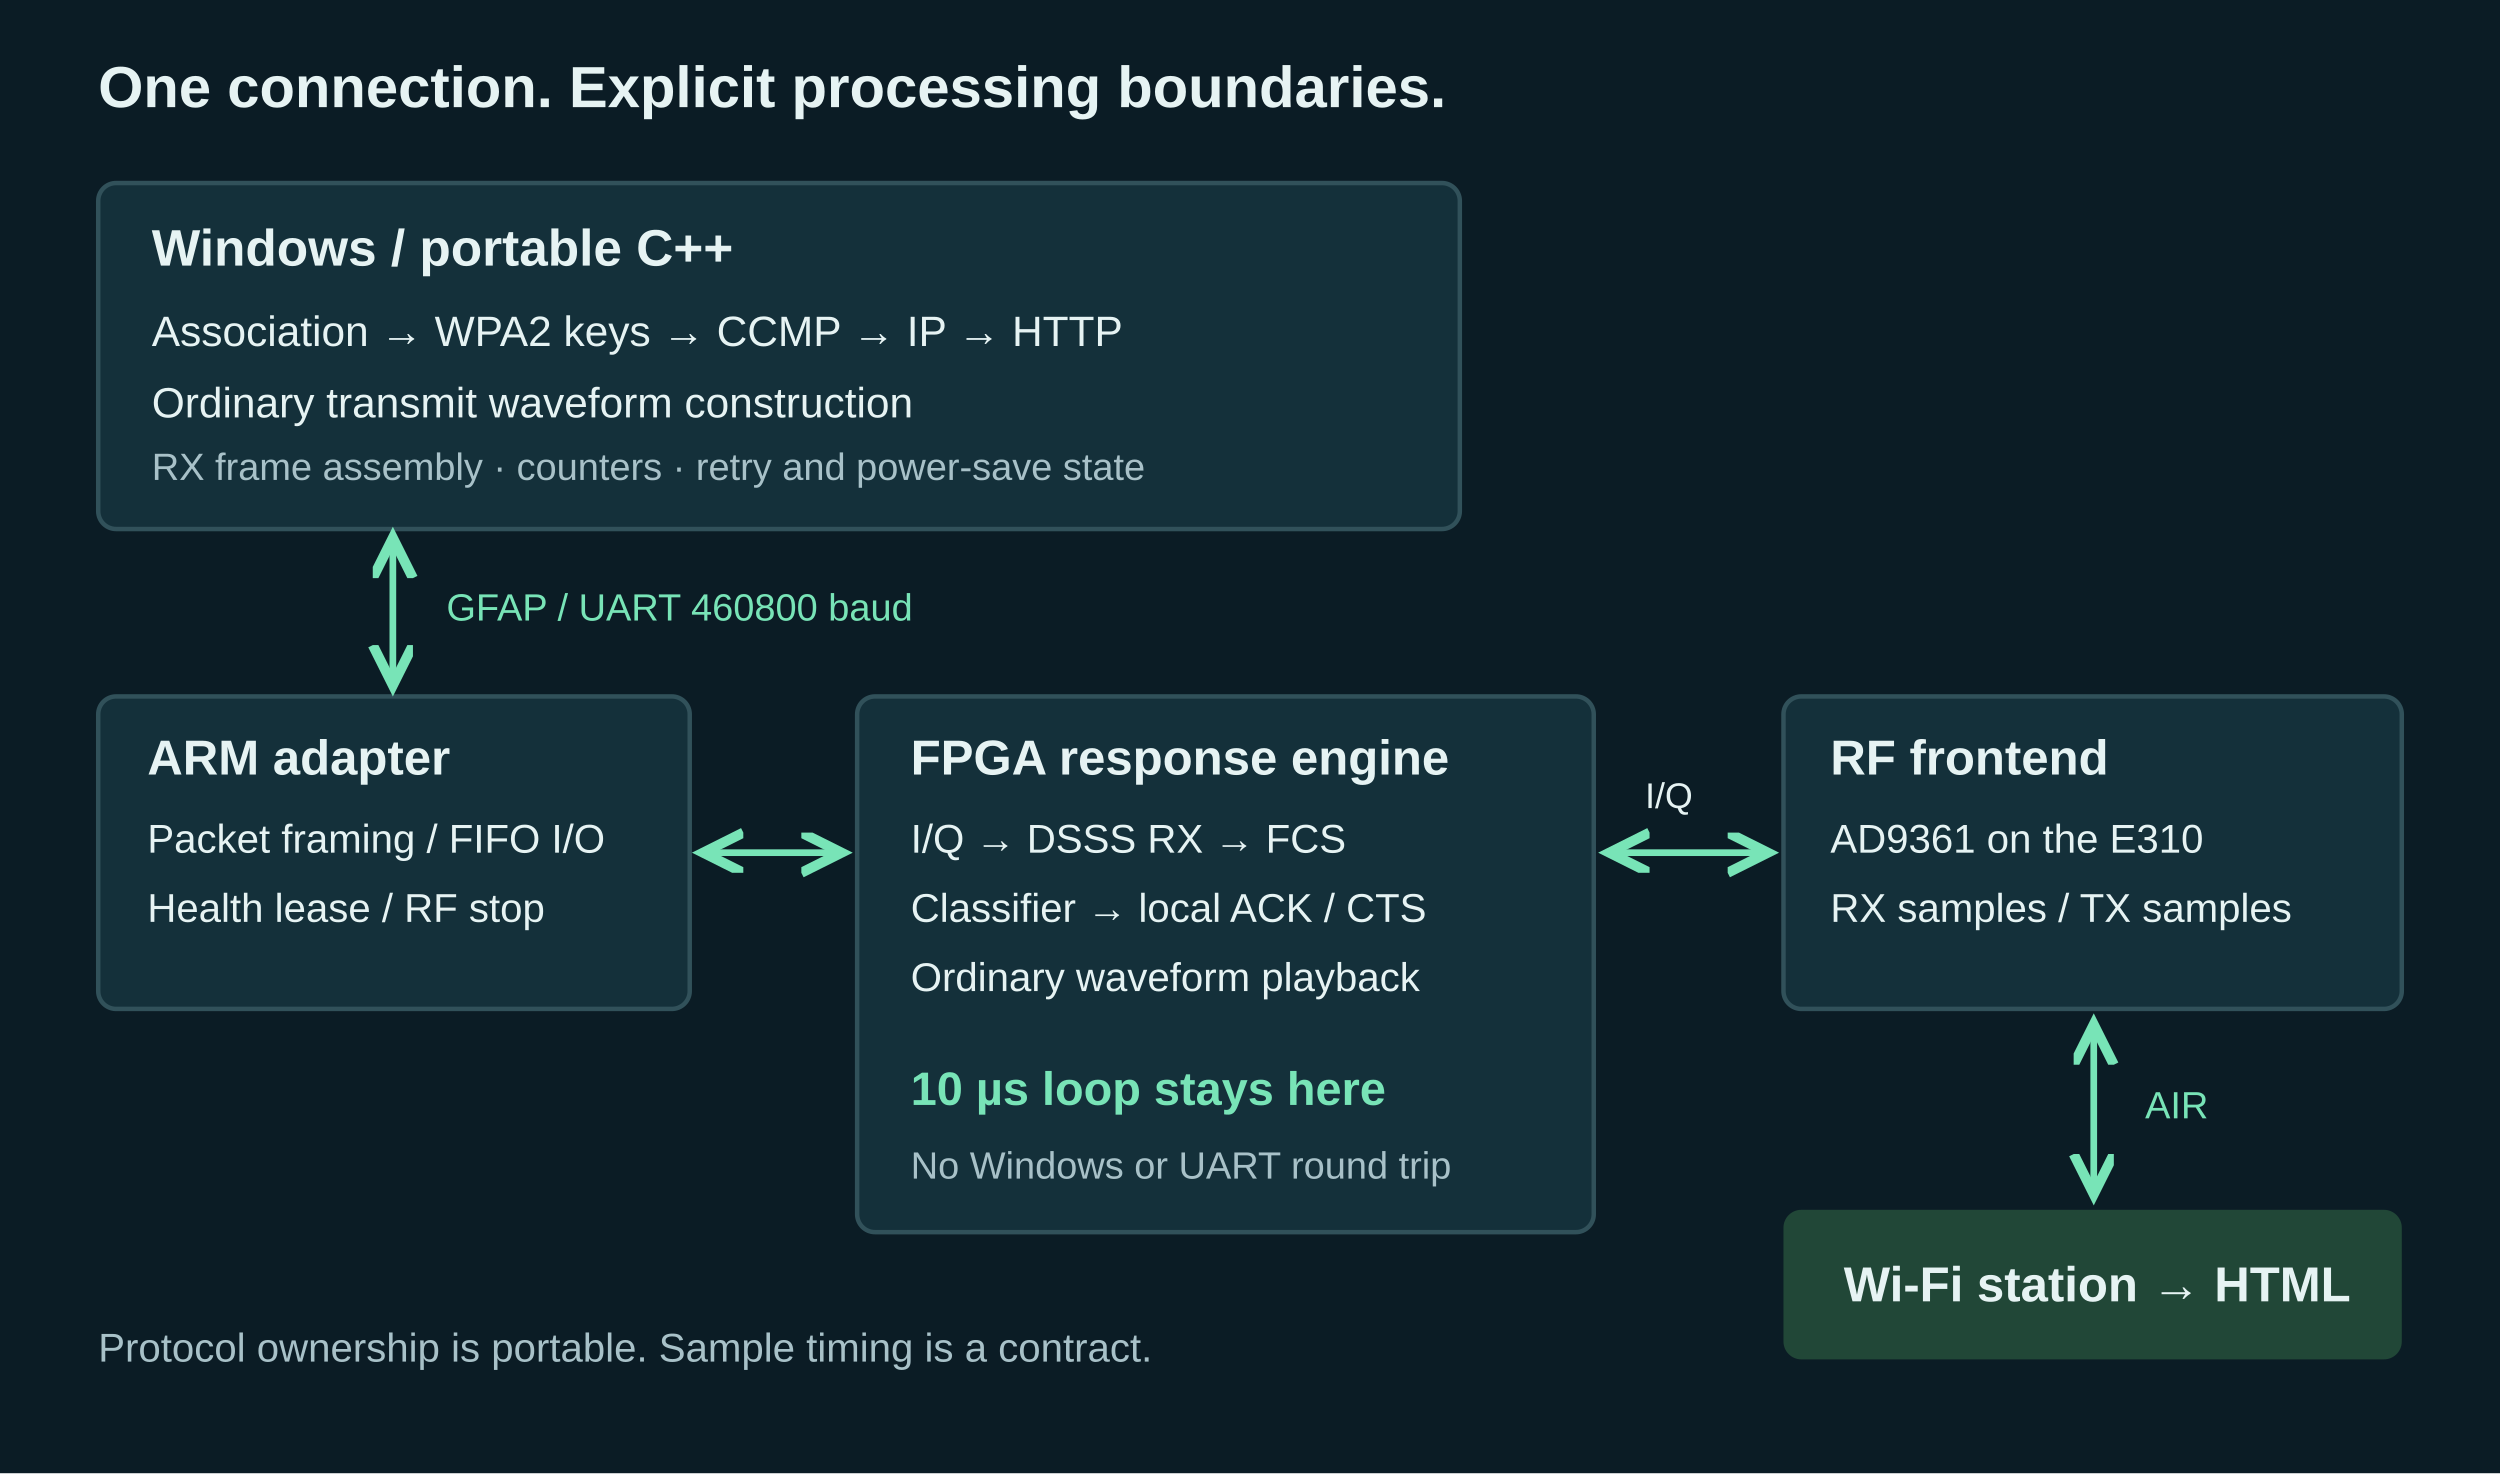
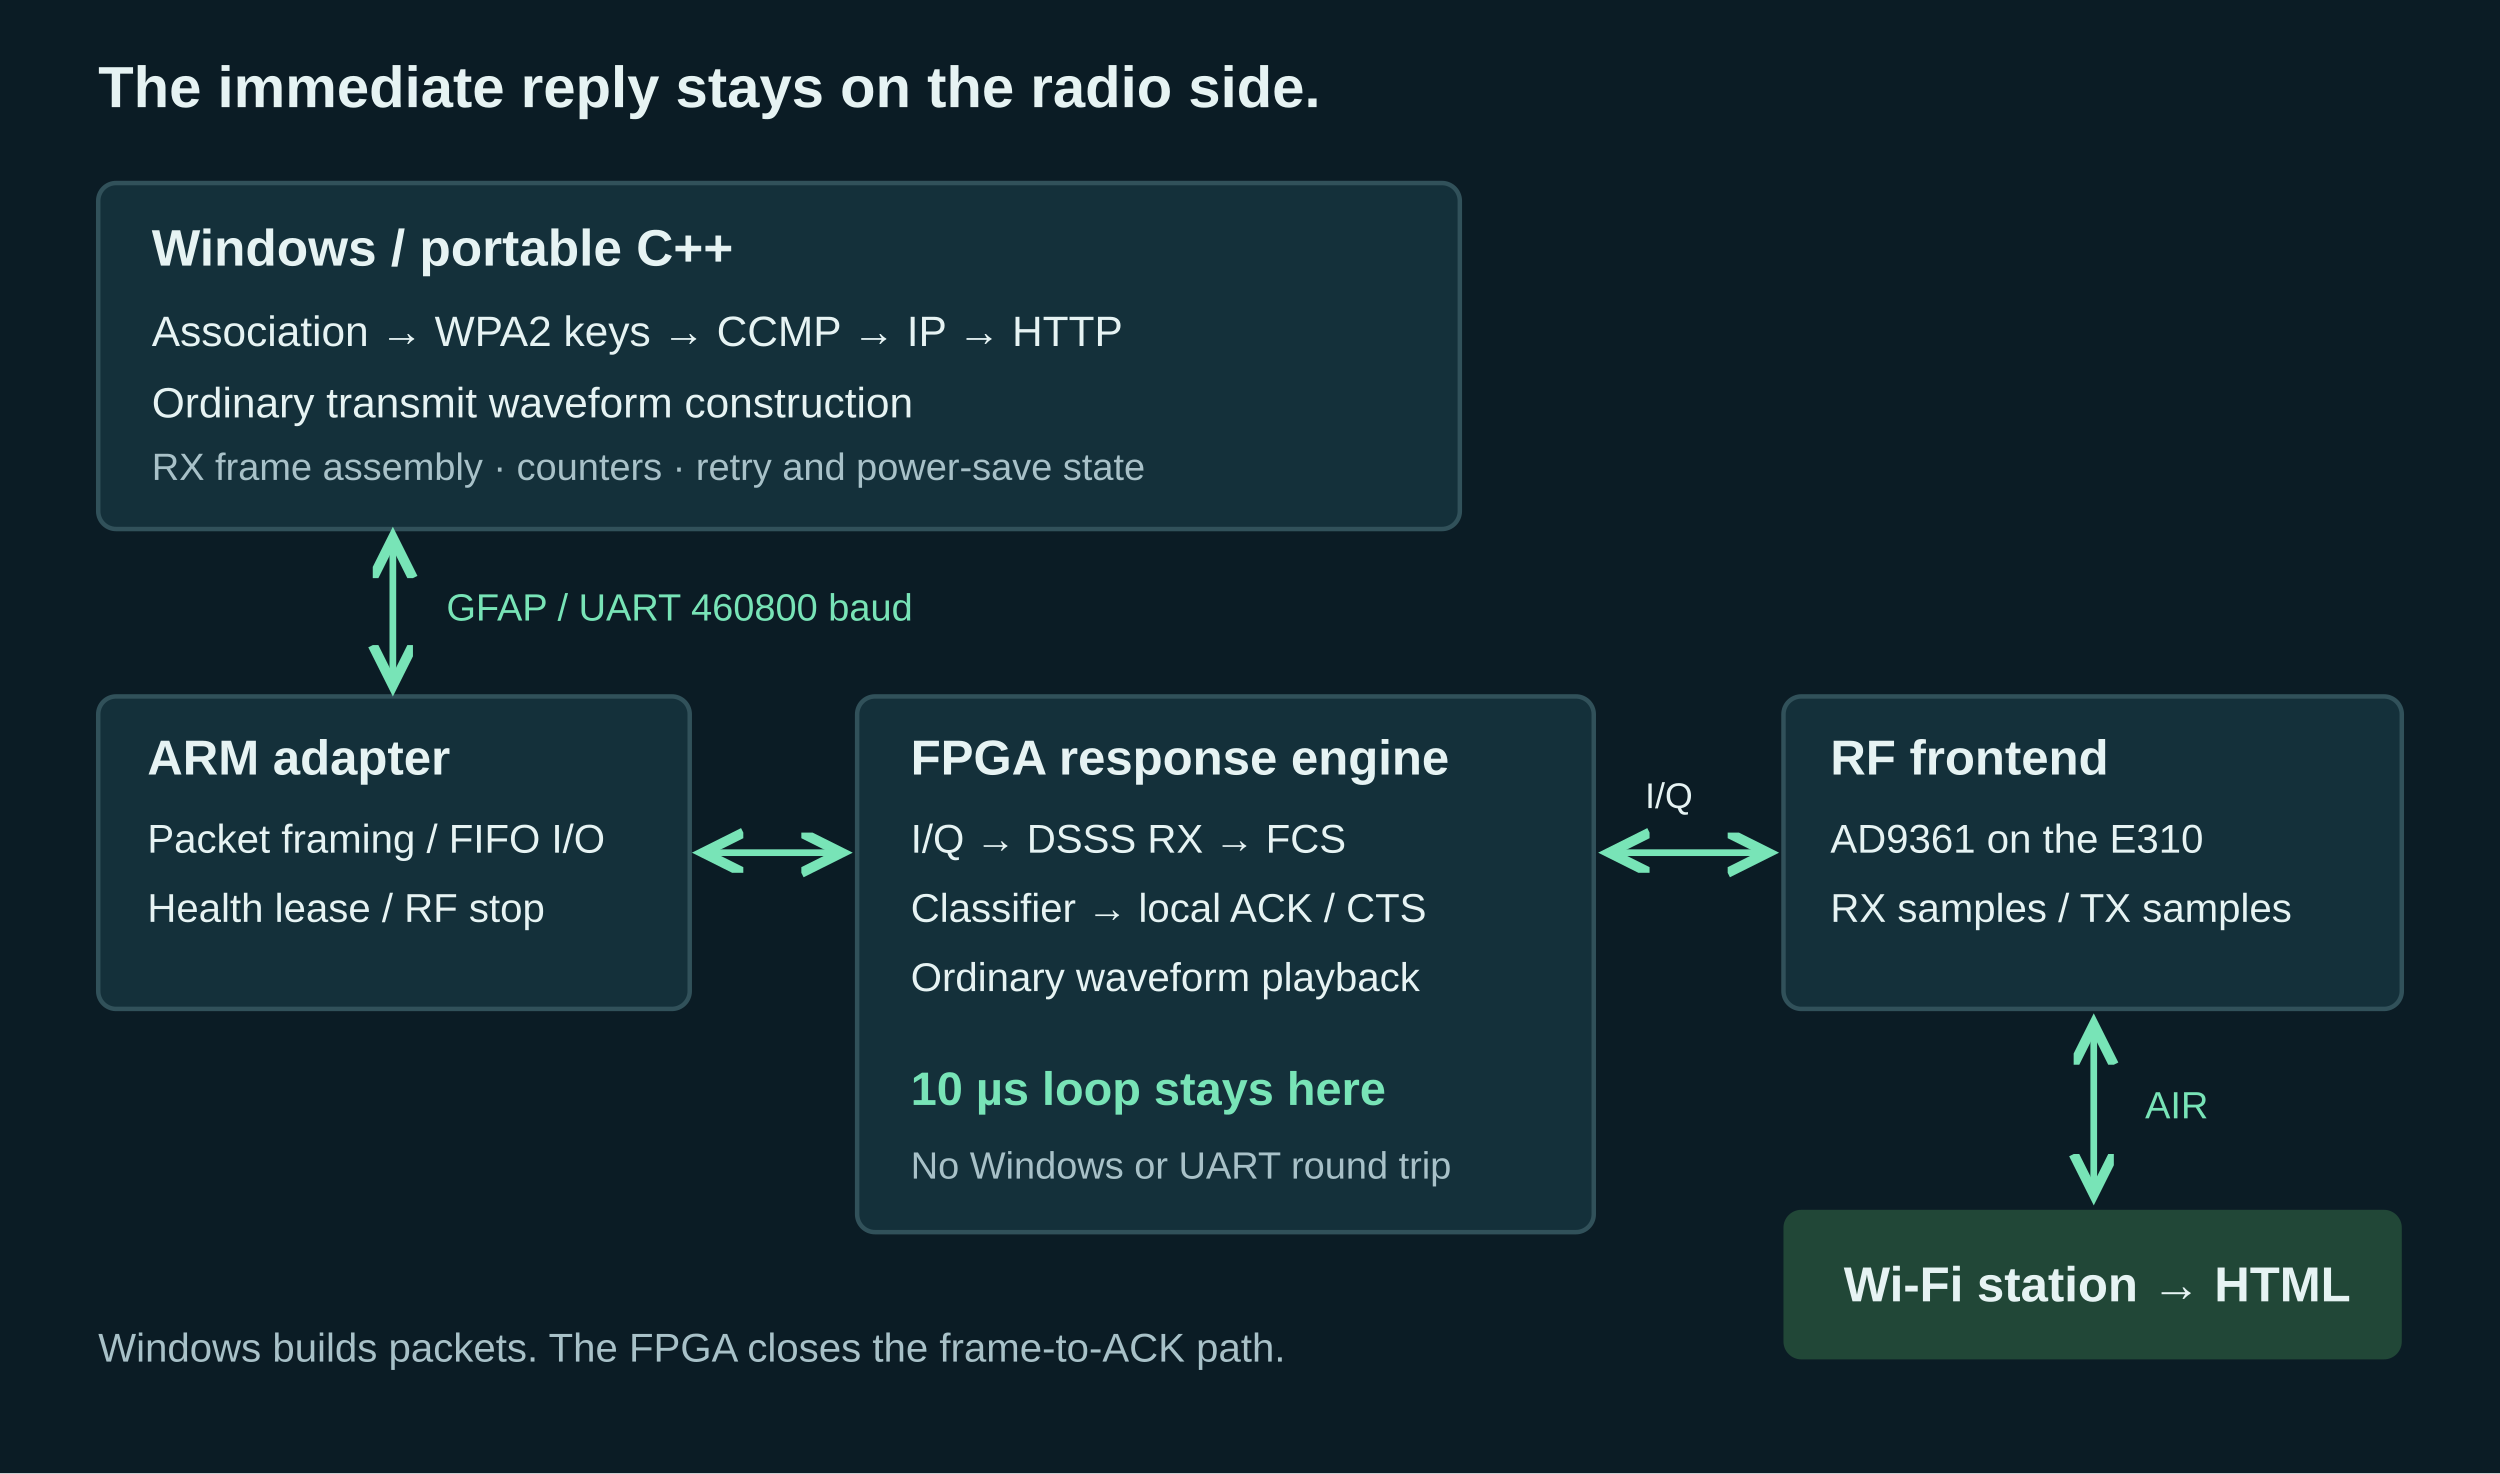
<svg xmlns="http://www.w3.org/2000/svg" viewBox="0 0 1120 660" role="img" aria-labelledby="title desc">
  <defs>
    <marker id="a" markerWidth="8" markerHeight="8" refX="6" refY="3" orient="auto-start-reverse">
      <path d="M0 0L6 3L0 6" fill="none" stroke="#78e4b7" stroke-width="1.5" />
    </marker>
  </defs>
  <rect width="1120" height="660" fill="#0b1c25" />
  <g font-family="Arial,sans-serif" fill="#e6f3f3">
-     <text x="44" y="48" font-size="26" font-weight="700">One connection. Explicit processing boundaries.</text>
+     <text x="44" y="48" font-size="26" font-weight="700">The immediate reply stays on the radio side.</text>
    <g fill="#14303a" stroke="#31515a" stroke-width="2">
      <rect x="44" y="82" width="610" height="155" rx="8" />
      <rect x="44" y="312" width="265" height="140" rx="8" />
      <rect x="384" y="312" width="330" height="240" rx="8" />
      <rect x="799" y="312" width="277" height="140" rx="8" />
    </g>
    <text x="68" y="119" font-size="23" font-weight="700">Windows / portable C++</text>
    <text x="68" y="155" font-size="19">Association → WPA2 keys → CCMP → IP → HTTP</text>
    <text x="68" y="187" font-size="19">Ordinary transmit waveform construction</text>
    <text x="68" y="215" font-size="17" fill="#a8c1c8">RX frame assembly · counters · retry and power-save state</text>
    <text x="66" y="347" font-size="22" font-weight="700">ARM adapter</text>
    <text x="66" y="382" font-size="18">Packet framing / FIFO I/O</text>
    <text x="66" y="413" font-size="18">Health lease / RF stop</text>
    <text x="408" y="347" font-size="22" font-weight="700">FPGA response engine</text>
    <text x="408" y="382" font-size="18">I/Q → DSSS RX → FCS</text>
    <text x="408" y="413" font-size="18">Classifier → local ACK / CTS</text>
    <text x="408" y="444" font-size="18">Ordinary waveform playback</text>
    <text x="408" y="495" font-size="21" fill="#78e4b7" font-weight="700">10 µs loop stays here</text>
    <text x="408" y="528" font-size="17" fill="#a8c1c8">No Windows or UART round trip</text>
    <text x="820" y="347" font-size="22" font-weight="700">RF frontend</text>
    <text x="820" y="382" font-size="18">AD9361 on the E310</text>
    <text x="820" y="413" font-size="18">RX samples / TX samples</text>
    <g stroke="#78e4b7" stroke-width="3" fill="none" marker-start="url(#a)" marker-end="url(#a)">
      <path d="M176 241V307" />
      <path d="M315 382H377" />
      <path d="M721 382H792" />
      <path d="M938 459V535" />
    </g>
    <text x="200" y="278" font-size="17" fill="#78e4b7">GFAP / UART 460800 baud</text>
    <text x="737" y="362" font-size="16">I/Q</text>
    <text x="961" y="501" font-size="17" fill="#78e4b7">AIR</text>
    <rect x="799" y="542" width="277" height="67" rx="8" fill="#214737" />
    <text x="826" y="583" font-size="22" font-weight="700">Wi-Fi station → HTML</text>
-     <text x="44" y="610" font-size="18" fill="#a8c1c8">Protocol ownership is portable. Sample timing is a contract.</text>
+     <text x="44" y="610" font-size="18" fill="#a8c1c8">Windows builds packets. The FPGA closes the frame-to-ACK path.</text>
  </g>
</svg>
